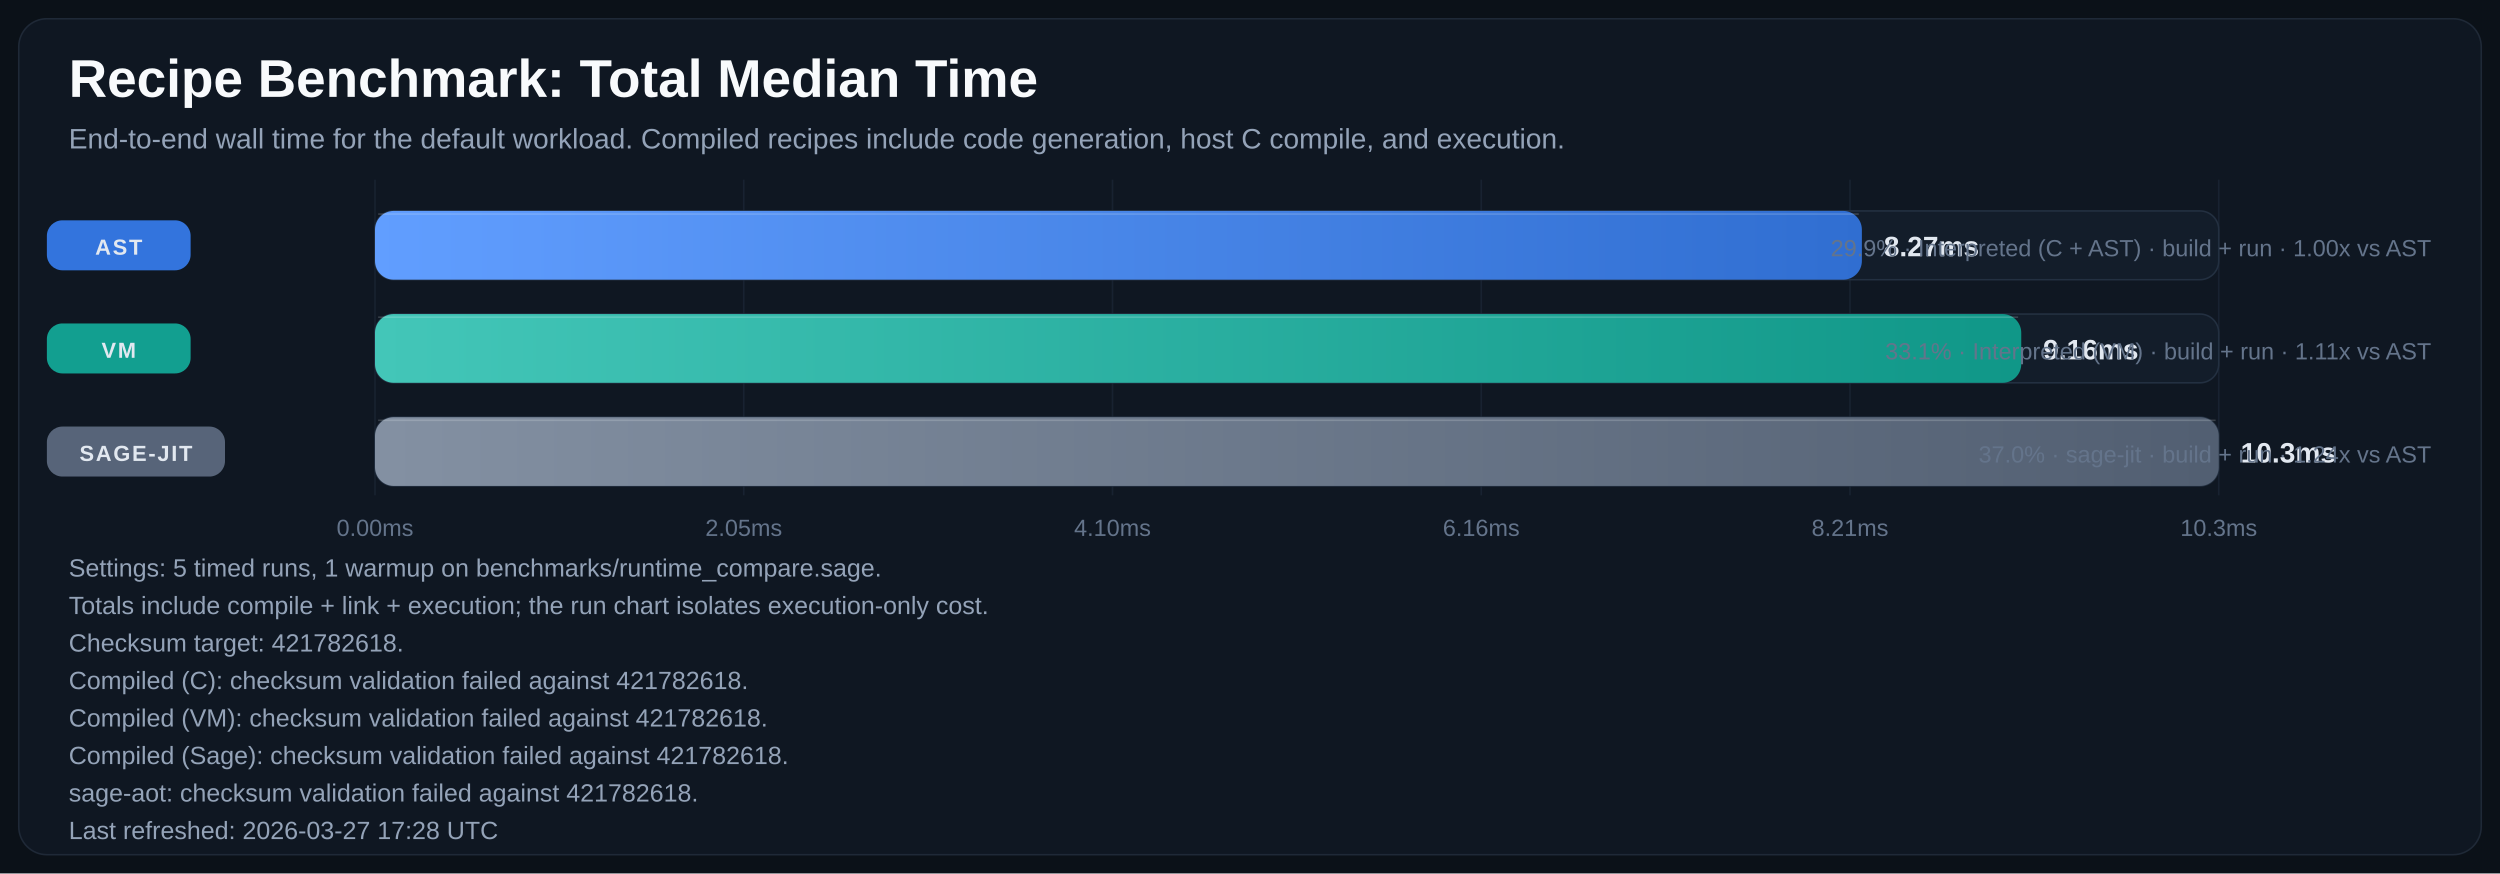
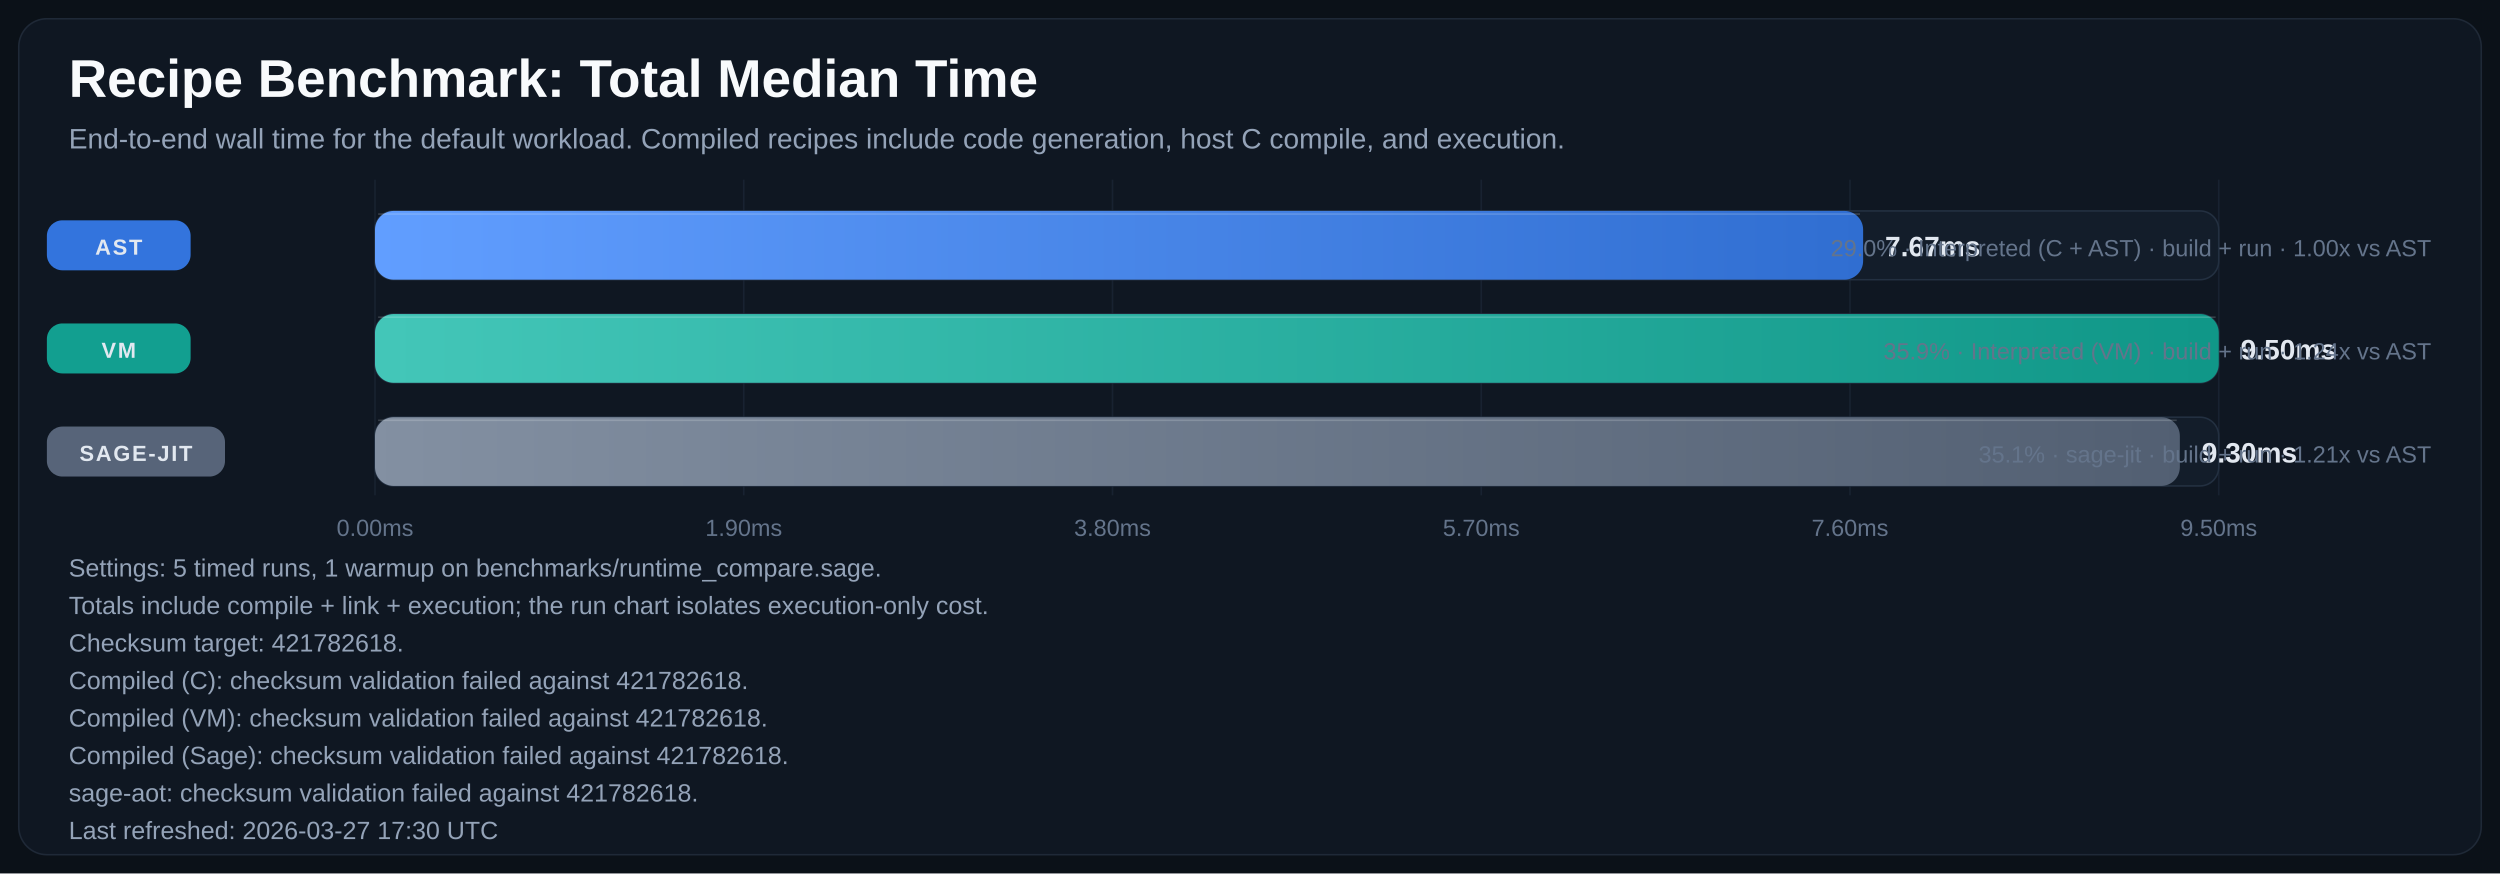
<svg xmlns="http://www.w3.org/2000/svg" width="1600" height="559" viewBox="0 0 1600 559" role="img" aria-labelledby="title desc">
  <defs>
    <linearGradient id="bar-gradient-0" x1="0%" y1="0%" x2="100%" y2="0%">
      <stop offset="0%" stop-color="#619EFF" />
      <stop offset="100%" stop-color="#306ED1" />
    </linearGradient>
    <linearGradient id="bar-gradient-1" x1="0%" y1="0%" x2="100%" y2="0%">
      <stop offset="0%" stop-color="#43C6B8" />
      <stop offset="100%" stop-color="#109788" />
    </linearGradient>
    <linearGradient id="bar-gradient-2" x1="0%" y1="0%" x2="100%" y2="0%">
      <stop offset="0%" stop-color="#8390A2" />
      <stop offset="100%" stop-color="#525F72" />
    </linearGradient>
  </defs>
  <rect width="100%" height="100%" fill="#0B1118" />
  <rect x="12" y="12" width="1576" height="535" rx="18" fill="#0F1722" stroke="#1F2937" />
  <text x="44" y="62" fill="#F8FAFC" font-size="34" font-family="Segoe UI, Arial, sans-serif" font-weight="700">Recipe Benchmark: Total Median Time</text>
  <text x="44" y="95" fill="#94A3B8" font-size="18" font-family="Segoe UI, Arial, sans-serif">End-to-end wall time for the default workload. Compiled recipes include code generation, host C compile, and execution.</text>
  <line x1="240.0" y1="115" x2="240.0" y2="317" stroke="#182231" stroke-width="1" />
  <text x="240.0" y="343" text-anchor="middle" fill="#64748B" font-size="15" font-family="Segoe UI, Arial, sans-serif">0.00ms</text>
  <line x1="476.0" y1="115" x2="476.0" y2="317" stroke="#182231" stroke-width="1" />
-   <text x="476.0" y="343" text-anchor="middle" fill="#64748B" font-size="15" font-family="Segoe UI, Arial, sans-serif">2.05ms</text>
+   <text x="476.0" y="343" text-anchor="middle" fill="#64748B" font-size="15" font-family="Segoe UI, Arial, sans-serif">1.90ms</text>
  <line x1="712.0" y1="115" x2="712.0" y2="317" stroke="#182231" stroke-width="1" />
-   <text x="712.0" y="343" text-anchor="middle" fill="#64748B" font-size="15" font-family="Segoe UI, Arial, sans-serif">4.10ms</text>
+   <text x="712.0" y="343" text-anchor="middle" fill="#64748B" font-size="15" font-family="Segoe UI, Arial, sans-serif">3.80ms</text>
  <line x1="948.0" y1="115" x2="948.0" y2="317" stroke="#182231" stroke-width="1" />
-   <text x="948.0" y="343" text-anchor="middle" fill="#64748B" font-size="15" font-family="Segoe UI, Arial, sans-serif">6.16ms</text>
+   <text x="948.0" y="343" text-anchor="middle" fill="#64748B" font-size="15" font-family="Segoe UI, Arial, sans-serif">5.70ms</text>
  <line x1="1184.0" y1="115" x2="1184.0" y2="317" stroke="#182231" stroke-width="1" />
-   <text x="1184.0" y="343" text-anchor="middle" fill="#64748B" font-size="15" font-family="Segoe UI, Arial, sans-serif">8.21ms</text>
+   <text x="1184.0" y="343" text-anchor="middle" fill="#64748B" font-size="15" font-family="Segoe UI, Arial, sans-serif">7.60ms</text>
  <line x1="1420.0" y1="115" x2="1420.0" y2="317" stroke="#182231" stroke-width="1" />
-   <text x="1420.0" y="343" text-anchor="middle" fill="#64748B" font-size="15" font-family="Segoe UI, Arial, sans-serif">10.3ms</text>
+   <text x="1420.0" y="343" text-anchor="middle" fill="#64748B" font-size="15" font-family="Segoe UI, Arial, sans-serif">9.50ms</text>
  <rect x="30" y="141.0" width="92" height="32" rx="10" fill="#3479E6" opacity="0.95" />
  <text x="76.0" y="163.0" text-anchor="middle" fill="#E2E8F0" font-size="14" font-family="Segoe UI, Arial, sans-serif" font-weight="700" letter-spacing="1.1">AST</text>
  <rect x="240" y="135" width="1180" height="44" rx="12" fill="#131D2A" stroke="#233041" />
-   <rect x="240" y="135" width="951.6" height="44" rx="12" fill="url(#bar-gradient-0)" />
-   <line x1="242.0" y1="137.0" x2="1189.6" y2="137.0" stroke="#F8FAFC" stroke-opacity="0.18" />
-   <text x="1205.6" y="164.0" fill="#E2E8F0" font-size="18" font-family="Segoe UI, Arial, sans-serif" font-weight="700">8.27ms</text>
-   <text x="1556" y="164.0" text-anchor="end" fill="#64748B" font-size="15" font-family="Segoe UI, Arial, sans-serif">29.9% · Interpreted (C + AST) · build + run · 1.00x vs AST</text>
+   <rect x="240" y="135" width="952.4" height="44" rx="12" fill="url(#bar-gradient-0)" />
+   <line x1="242.0" y1="137.0" x2="1190.4" y2="137.0" stroke="#F8FAFC" stroke-opacity="0.18" />
+   <text x="1206.4" y="164.0" fill="#E2E8F0" font-size="18" font-family="Segoe UI, Arial, sans-serif" font-weight="700">7.67ms</text>
+   <text x="1556" y="164.0" text-anchor="end" fill="#64748B" font-size="15" font-family="Segoe UI, Arial, sans-serif">29.0% · Interpreted (C + AST) · build + run · 1.00x vs AST</text>
  <rect x="30" y="207.0" width="92" height="32" rx="10" fill="#12A695" opacity="0.95" />
  <text x="76.0" y="229.0" text-anchor="middle" fill="#E2E8F0" font-size="14" font-family="Segoe UI, Arial, sans-serif" font-weight="700" letter-spacing="1.1">VM</text>
  <rect x="240" y="201" width="1180" height="44" rx="12" fill="#131D2A" stroke="#233041" />
-   <rect x="240" y="201" width="1053.6" height="44" rx="12" fill="url(#bar-gradient-1)" />
-   <line x1="242.0" y1="203.0" x2="1291.6" y2="203.0" stroke="#F8FAFC" stroke-opacity="0.18" />
-   <text x="1307.6" y="230.0" fill="#E2E8F0" font-size="18" font-family="Segoe UI, Arial, sans-serif" font-weight="700">9.16ms</text>
-   <text x="1556" y="230.0" text-anchor="end" fill="#64748B" font-size="15" font-family="Segoe UI, Arial, sans-serif">33.1% · Interpreted (VM) · build + run · 1.11x vs AST</text>
+   <rect x="240" y="201" width="1180.0" height="44" rx="12" fill="url(#bar-gradient-1)" />
+   <line x1="242.0" y1="203.0" x2="1418.0" y2="203.0" stroke="#F8FAFC" stroke-opacity="0.18" />
+   <text x="1434.0" y="230.0" fill="#E2E8F0" font-size="18" font-family="Segoe UI, Arial, sans-serif" font-weight="700">9.50ms</text>
+   <text x="1556" y="230.0" text-anchor="end" fill="#64748B" font-size="15" font-family="Segoe UI, Arial, sans-serif">35.9% · Interpreted (VM) · build + run · 1.24x vs AST</text>
  <rect x="30" y="273.0" width="114" height="32" rx="10" fill="#5A687D" opacity="0.95" />
  <text x="87.0" y="295.0" text-anchor="middle" fill="#E2E8F0" font-size="14" font-family="Segoe UI, Arial, sans-serif" font-weight="700" letter-spacing="1.1">SAGE-JIT</text>
  <rect x="240" y="267" width="1180" height="44" rx="12" fill="#131D2A" stroke="#233041" />
-   <rect x="240" y="267" width="1180.0" height="44" rx="12" fill="url(#bar-gradient-2)" />
-   <line x1="242.0" y1="269.0" x2="1418.0" y2="269.0" stroke="#F8FAFC" stroke-opacity="0.18" />
-   <text x="1434.0" y="296.0" fill="#E2E8F0" font-size="18" font-family="Segoe UI, Arial, sans-serif" font-weight="700">10.3ms</text>
-   <text x="1556" y="296.0" text-anchor="end" fill="#64748B" font-size="15" font-family="Segoe UI, Arial, sans-serif">37.0% · sage-jit · build + run · 1.24x vs AST</text>
+   <rect x="240" y="267" width="1155.1" height="44" rx="12" fill="url(#bar-gradient-2)" />
+   <line x1="242.0" y1="269.0" x2="1393.1" y2="269.0" stroke="#F8FAFC" stroke-opacity="0.18" />
+   <text x="1409.1" y="296.0" fill="#E2E8F0" font-size="18" font-family="Segoe UI, Arial, sans-serif" font-weight="700">9.30ms</text>
+   <text x="1556" y="296.0" text-anchor="end" fill="#64748B" font-size="15" font-family="Segoe UI, Arial, sans-serif">35.1% · sage-jit · build + run · 1.21x vs AST</text>
  <text x="44" y="369" fill="#94A3B8" font-size="16" font-family="Segoe UI, Arial, sans-serif">Settings: 5 timed runs, 1 warmup on benchmarks/runtime_compare.sage.</text>
  <text x="44" y="393" fill="#94A3B8" font-size="16" font-family="Segoe UI, Arial, sans-serif">Totals include compile + link + execution; the run chart isolates execution-only cost.</text>
  <text x="44" y="417" fill="#94A3B8" font-size="16" font-family="Segoe UI, Arial, sans-serif">Checksum target: 421782618.</text>
  <text x="44" y="441" fill="#94A3B8" font-size="16" font-family="Segoe UI, Arial, sans-serif">Compiled (C): checksum validation failed against 421782618.</text>
  <text x="44" y="465" fill="#94A3B8" font-size="16" font-family="Segoe UI, Arial, sans-serif">Compiled (VM): checksum validation failed against 421782618.</text>
  <text x="44" y="489" fill="#94A3B8" font-size="16" font-family="Segoe UI, Arial, sans-serif">Compiled (Sage): checksum validation failed against 421782618.</text>
  <text x="44" y="513" fill="#94A3B8" font-size="16" font-family="Segoe UI, Arial, sans-serif">sage-aot: checksum validation failed against 421782618.</text>
-   <text x="44" y="537" fill="#94A3B8" font-size="16" font-family="Segoe UI, Arial, sans-serif">Last refreshed: 2026-03-27 17:28 UTC</text>
+   <text x="44" y="537" fill="#94A3B8" font-size="16" font-family="Segoe UI, Arial, sans-serif">Last refreshed: 2026-03-27 17:30 UTC</text>
</svg>
